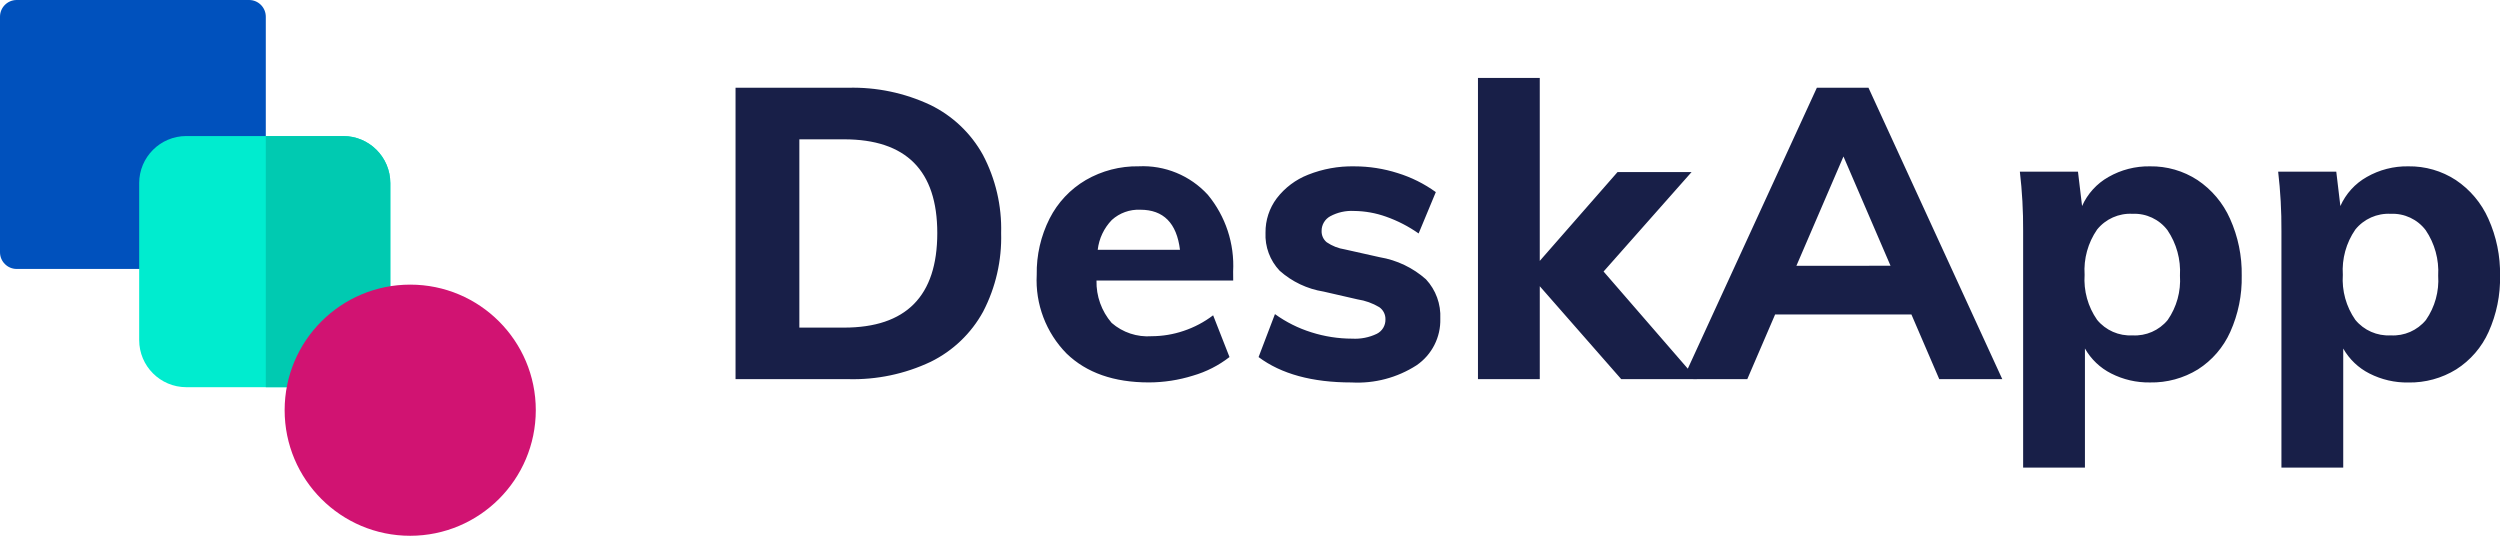
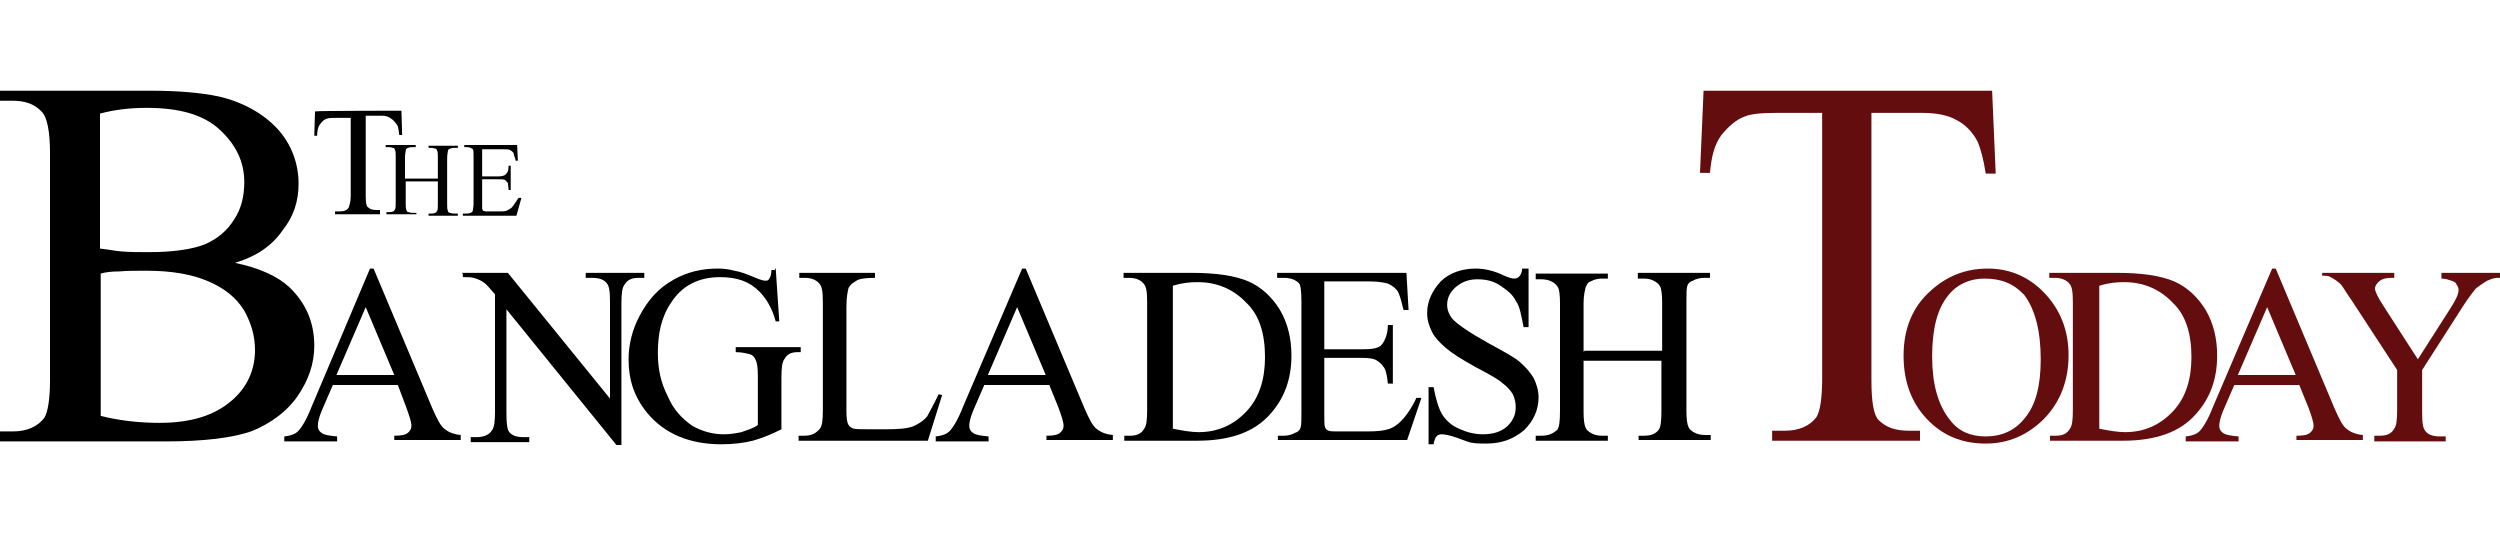
- <svg xmlns="http://www.w3.org/2000/svg" width="256.633" height="55" viewBox="0 0 256.633 55">
-   <g id="deskapp-logo" transform="translate(-329.089 -601.197)">
-     <g id="_029-blend" data-name="029-blend" transform="translate(329.089 601.197)">
-       <path id="Path_78" data-name="Path 78" d="M25.58,27.609H1.705A1.716,1.716,0,0,1,0,25.883V1.725A1.716,1.716,0,0,1,1.705,0H25.58a1.716,1.716,0,0,1,1.705,1.725V25.883A1.716,1.716,0,0,1,25.58,27.609Zm0,0" transform="translate(0)" fill="#0051bd" />
-       <path id="Path_79" data-name="Path 79" d="M153.947,155.781H137.834A4.84,4.84,0,0,1,133,150.947V134.834A4.84,4.84,0,0,1,137.834,130h16.113a4.84,4.84,0,0,1,4.834,4.834v16.113A4.84,4.84,0,0,1,153.947,155.781Zm0,0" transform="translate(-118.713 -116.035)" fill="#00eccf" />
-       <path id="Path_80" data-name="Path 80" d="M261.949,130H254v25.781h7.949a4.84,4.84,0,0,0,4.834-4.834V134.834A4.84,4.84,0,0,0,261.949,130Zm0,0" transform="translate(-226.715 -116.035)" fill="#00cab1" />
-       <path id="Path_81" data-name="Path 81" d="M284.891,297.781a12.891,12.891,0,1,1,12.891-12.891A12.905,12.905,0,0,1,284.891,297.781Zm0,0" transform="translate(-242.781 -242.781)" fill="#d11372" />
+ <svg xmlns="http://www.w3.org/2000/svg" version="1.0" id="Layer_1" x="0px" y="0px" viewBox="0 0 350 75" enable-background="new 0 0 350 75" xml:space="preserve">
+   <path fill="#640D0E" d="M0,0" />
+   <path fill="#640D0E" d="M350,75" />
+   <g>
+     <g>
+       <g>
+         <path fill="#640D0E" d="M278.3,37.6c3,0,5.7,1.1,7.9,3.4c2.2,2.3,3.4,5.2,3.4,8.7c0,3.5-1.1,6.5-3.4,8.9c-2.3,2.3-5,3.5-8.2,3.5     c-3.3,0-6-1.1-8.2-3.4c-2.2-2.3-3.3-5.3-3.3-8.9c0-3.7,1.2-6.8,3.8-9.1C272.5,38.7,275.1,37.6,278.3,37.6z M277.8,39     c-2,0-3.8,0.8-5,2.3c-1.6,1.9-2.3,4.8-2.3,8.6s0.8,6.8,2.5,8.9c1.2,1.6,2.9,2.3,5,2.3c2.2,0,4.1-0.8,5.5-2.6     c1.5-1.8,2.2-4.5,2.2-8.2c0-4-0.8-7-2.3-9C281.9,39.7,280.2,39,277.8,39z" />
+       </g>
+       <g>
+         <path fill="#640D0E" d="M287,61.7V61h0.8c1,0,1.6-0.3,2-1c0.3-0.4,0.4-1.2,0.4-2.6v-15c0-1.5-0.1-2.3-0.5-2.7     c-0.4-0.5-1.1-0.8-2-0.8h-0.8v-0.7h9.5c3.5,0,6.1,0.4,8,1.2c1.8,0.8,3.3,2.2,4.4,4c1.1,1.9,1.6,4,1.6,6.4c0,3.3-1,6-3,8.2     c-2.2,2.5-5.6,3.7-10.2,3.7H287z M293.8,60c1.5,0.3,2.7,0.5,3.7,0.5c2.7,0,4.9-1,6.7-2.9c1.8-1.9,2.6-4.5,2.6-7.6     c0-3.3-0.8-5.9-2.6-7.6c-1.8-1.9-4.1-2.9-6.8-2.9c-1.1,0-2.2,0.1-3.5,0.5V60L293.8,60z" />
+       </g>
+       <g>
+         <path fill="#640D0E" d="M321.9,53.9h-9.1l-1.6,3.7c-0.4,1-0.5,1.6-0.5,2c0,0.4,0.1,0.7,0.5,1s1.1,0.4,2.2,0.5v0.7h-7.4v-0.7     c1-0.1,1.6-0.4,1.9-0.7c0.5-0.5,1.2-1.6,1.9-3.4l8.3-19.4h0.5l8.2,19.5c0.7,1.6,1.2,2.6,1.8,3c0.5,0.4,1.2,0.7,2.2,0.8v0.7h-9.3     V61c1,0,1.5-0.1,1.9-0.4c0.3-0.3,0.5-0.5,0.5-1c0-0.5-0.3-1.4-0.7-2.5L321.9,53.9z M321.4,52.5l-4-9.5l-4.1,9.5H321.4z" />
+       </g>
+       <g>
+         <path fill="#640D0E" d="M341.8,38.2h8.2v0.7h-0.4c-0.3,0-0.7,0.1-1.4,0.4c-0.5,0.3-1.1,0.7-1.6,1.1c-0.4,0.5-1.1,1.4-1.8,2.5     l-5.7,8.9v5.9c0,1.5,0.1,2.3,0.5,2.7c0.4,0.5,1.1,0.7,2,0.7h0.8v0.7h-10V61h0.8c1,0,1.6-0.3,2-1c0.3-0.4,0.4-1.2,0.4-2.6v-5.6     l-6.4-9.8c-0.8-1.1-1.2-1.9-1.5-2.2s-0.8-0.7-1.6-1.1c-0.3-0.1-0.5-0.1-1-0.1v-0.4h10.1v0.7h-0.5c-0.5,0-1.1,0.1-1.5,0.4     s-0.7,0.7-0.7,1.1s0.4,1.2,1.1,2.3l4.9,7.6l4.6-7.2c0.7-1.1,1.1-1.9,1.1-2.5c0-0.3-0.1-0.5-0.3-0.8c-0.1-0.3-0.4-0.4-0.7-0.5     c-0.3-0.1-0.8-0.3-1.4-0.3v-0.8H341.8z" />
+       </g>
+       <g>
+         <path fill="#640D0E" d="M278.9,12.8l0.5,11.5h-1.4c-0.3-2-0.7-3.4-1.1-4.4c-0.7-1.4-1.8-2.5-3-3.1c-1.2-0.7-2.9-1-4.9-1h-7v37.4     c0,3,0.3,4.9,1,5.6c1,1,2.3,1.5,4.2,1.5h1.6v1.4h-20.7v-1.4h1.8c2,0,3.5-0.7,4.4-1.9c0.5-0.8,0.8-2.6,0.8-5.3V15.8h-5.9     c-2.3,0-4,0.1-4.9,0.5c-1.2,0.4-2.3,1.4-3.3,2.6c-1,1.4-1.4,3-1.6,5.3h-1.4l0.5-11.5H278.9z" />
+       </g>
    </g>
-     <path id="Path_82" data-name="Path 82" d="M3.2-32.112H14.749a18.7,18.7,0,0,1,8.445,1.765,12.333,12.333,0,0,1,5.4,5.126,16.264,16.264,0,0,1,1.87,8.025,16.507,16.507,0,0,1-1.849,8.067,12.332,12.332,0,0,1-5.378,5.147A18.615,18.615,0,0,1,14.749-2.2H3.2ZM14.329-7.49q9.58,0,9.58-9.706,0-9.622-9.58-9.622H9.75V-7.49Zm39.957-4.832H40.253a6.429,6.429,0,0,0,1.555,4.349,5.64,5.64,0,0,0,4.118,1.366A10.31,10.31,0,0,0,49.2-7.154a10.451,10.451,0,0,0,3.025-1.6l1.681,4.286a11.177,11.177,0,0,1-3.76,1.912,15.251,15.251,0,0,1-4.517.693q-5.378,0-8.445-2.962a10.719,10.719,0,0,1-3.067-8.088,12.324,12.324,0,0,1,1.324-5.777,9.639,9.639,0,0,1,3.718-3.95,10.5,10.5,0,0,1,5.42-1.408,9.033,9.033,0,0,1,7.1,2.92,11.4,11.4,0,0,1,2.6,7.878Zm-9.538-7.269a4.082,4.082,0,0,0-2.92,1.05,5.266,5.266,0,0,0-1.45,3.067h8.445Q48.32-19.591,44.749-19.591ZM66.429-1.86q-6.05,0-9.538-2.605l1.681-4.412a13,13,0,0,0,3.739,1.87,13.852,13.852,0,0,0,4.2.651,5.144,5.144,0,0,0,2.521-.5,1.6,1.6,0,0,0,.882-1.471,1.48,1.48,0,0,0-.63-1.26,6.139,6.139,0,0,0-2.227-.8l-3.487-.8a8.9,8.9,0,0,1-4.517-2.143,5.324,5.324,0,0,1-1.45-3.908,5.765,5.765,0,0,1,1.155-3.529,7.5,7.5,0,0,1,3.214-2.416,12.219,12.219,0,0,1,4.748-.861,14.642,14.642,0,0,1,4.454.693A13.45,13.45,0,0,1,75.085-21.4L73.32-17.154a13.786,13.786,0,0,0-3.34-1.723,10.071,10.071,0,0,0-3.3-.588,4.62,4.62,0,0,0-2.437.546,1.7,1.7,0,0,0-.882,1.513,1.436,1.436,0,0,0,.525,1.155,4.536,4.536,0,0,0,1.87.735l3.571.8a9.517,9.517,0,0,1,4.748,2.269,5.539,5.539,0,0,1,1.471,4.034,5.606,5.606,0,0,1-2.437,4.79A11.192,11.192,0,0,1,66.429-1.86ZM94.118-2.2l-8.361-9.538V-2.2H79.412V-33.12h6.344v18.781l7.983-9.118h7.6l-9.033,10.21,9.58,11.05Zm29.789-6.639H109.916L107.059-2.2h-6.6L114.2-32.112H119.5L133.235-2.2h-6.47Zm-2.143-5-4.832-11.218L112.1-13.835ZM148.4-24.045a8.678,8.678,0,0,1,4.874,1.408,9.352,9.352,0,0,1,3.34,3.971,13.644,13.644,0,0,1,1.2,5.84,13.426,13.426,0,0,1-1.176,5.777A8.858,8.858,0,0,1,153.319-3.2,9.054,9.054,0,0,1,148.4-1.86a8.472,8.472,0,0,1-3.992-.924,6.427,6.427,0,0,1-2.689-2.563V6.879h-6.344V-17.406a49.529,49.529,0,0,0-.336-6.092h5.966l.42,3.529a6.415,6.415,0,0,1,2.71-2.983A8.3,8.3,0,0,1,148.4-24.045ZM146.6-6.692a4.358,4.358,0,0,0,3.613-1.576,7.156,7.156,0,0,0,1.26-4.559,7.534,7.534,0,0,0-1.281-4.664,4.258,4.258,0,0,0-3.592-1.681,4.368,4.368,0,0,0-3.634,1.618,7.331,7.331,0,0,0-1.281,4.643,7.239,7.239,0,0,0,1.281,4.622A4.393,4.393,0,0,0,146.6-6.692Zm28.319-17.353a8.678,8.678,0,0,1,4.874,1.408,9.352,9.352,0,0,1,3.34,3.971,13.644,13.644,0,0,1,1.2,5.84,13.426,13.426,0,0,1-1.176,5.777A8.858,8.858,0,0,1,179.831-3.2a9.054,9.054,0,0,1-4.916,1.345,8.472,8.472,0,0,1-3.992-.924,6.427,6.427,0,0,1-2.689-2.563V6.879H161.89V-17.406a49.529,49.529,0,0,0-.336-6.092h5.966l.42,3.529a6.415,6.415,0,0,1,2.71-2.983A8.3,8.3,0,0,1,174.915-24.045ZM173.108-6.692a4.358,4.358,0,0,0,3.613-1.576,7.156,7.156,0,0,0,1.26-4.559A7.534,7.534,0,0,0,176.7-17.49a4.258,4.258,0,0,0-3.592-1.681,4.368,4.368,0,0,0-3.634,1.618,7.331,7.331,0,0,0-1.281,4.643,7.239,7.239,0,0,0,1.281,4.622A4.393,4.393,0,0,0,173.108-6.692Z" transform="translate(401.395 642.317)" fill="#181f48" />
+     <g>
+       <g>
+         <path d="M55.7,53.9h-9.1L45,57.6c-0.4,1-0.5,1.6-0.5,2c0,0.4,0.1,0.7,0.5,1c0.4,0.3,1.1,0.4,2.2,0.5v0.7h-7.4v-0.7     c1-0.1,1.6-0.4,1.9-0.7c0.5-0.5,1.2-1.6,1.9-3.4l8.2-19.4h0.5l8.2,19.5c0.7,1.6,1.2,2.6,1.8,3c0.5,0.4,1.2,0.7,2.2,0.8v0.7h-9.3     V61c1,0,1.5-0.1,1.9-0.4c0.3-0.3,0.5-0.5,0.5-1c0-0.5-0.3-1.4-0.7-2.5L55.7,53.9z M55.2,52.5l-4-9.5l-4.1,9.5H55.2z" />
+       </g>
+       <g>
+         <path d="M64.7,38.2h6.4l14.3,17.6V42.3c0-1.5-0.1-2.3-0.5-2.7c-0.4-0.5-1.1-0.7-2-0.7H82v-0.7h8.2v0.7h-0.8c-1,0-1.6,0.3-2,1     c-0.3,0.4-0.4,1.2-0.4,2.6v19.8h-0.7l-15.4-19v14.5c0,1.5,0.1,2.3,0.4,2.7c0.4,0.5,1.1,0.7,2,0.7h0.8v0.7h-8.2v-0.7h0.8     c1,0,1.8-0.3,2.2-1c0.3-0.4,0.4-1.2,0.4-2.6V41.2c-0.7-0.8-1.2-1.4-1.5-1.6c-0.4-0.3-0.8-0.5-1.5-0.7c-0.3-0.1-0.8-0.1-1.5-0.1     v-0.5H64.7z" />
+       </g>
+       <g>
+         <path d="M108.6,37.6l0.5,7.4h-0.5c-0.5-1.9-1.4-3.3-2.3-4.2c-1.4-1.4-3.1-2-5.5-2c-3,0-5.3,1.2-6.8,3.5c-1.4,2-1.9,4.4-1.9,7.1     c0,2.2,0.4,4.2,1.4,6.1c0.8,1.9,2,3.1,3.4,4.1c1.4,0.8,2.9,1.2,4.4,1.2c0.8,0,1.6-0.1,2.5-0.3c0.8-0.3,1.6-0.5,2.3-1v-6.8     c0-1.2-0.1-1.9-0.3-2.3s-0.4-0.7-0.8-0.8c-0.4-0.1-1.1-0.3-2-0.3v-0.7h9.1v0.7h-0.4c-1,0-1.5,0.3-1.9,1c-0.3,0.4-0.4,1.2-0.4,2.6     v7.2c-1.4,0.7-2.6,1.2-4,1.6c-1.2,0.3-2.7,0.5-4.4,0.5c-4.5,0-8-1.5-10.4-4.4c-1.8-2.2-2.6-4.6-2.6-7.5c0-2,0.5-4.1,1.5-6     c1.2-2.3,2.7-4,4.9-5.2c1.8-1,3.8-1.5,6.1-1.5c0.8,0,1.6,0.1,2.3,0.3c0.7,0.1,1.6,0.4,3,1c0.7,0.3,1.1,0.4,1.4,0.4     s0.4-0.1,0.5-0.3c0.1-0.1,0.3-0.5,0.3-1.2h0.5V37.6z" />
+       </g>
+       <g>
+         <path d="M131.4,55.2l0.5,0.1l-2,6.4h-18.1v-0.7h0.8c1,0,1.6-0.3,2.2-1c0.3-0.4,0.4-1.2,0.4-2.6V42.4c0-1.5-0.1-2.3-0.5-2.7     c-0.4-0.5-1.1-0.8-2-0.8h-0.8v-0.7h10.6v0.7c-1.2,0-2.2,0.1-2.6,0.4c-0.5,0.3-0.8,0.5-1.1,1c-0.1,0.4-0.3,1.2-0.3,2.6v14.7     c0,1,0.1,1.6,0.3,1.9s0.4,0.4,0.7,0.5c0.3,0.1,1.2,0.1,2.7,0.1h1.8c1.8,0,3-0.1,3.8-0.4c0.7-0.3,1.4-0.7,2-1.4     C130.1,57.7,130.7,56.7,131.4,55.2z" />
+       </g>
+       <g>
+         <path d="M146.9,53.9h-9.1l-1.6,3.7c-0.4,1-0.5,1.6-0.5,2c0,0.4,0.1,0.7,0.5,1s1.1,0.4,2.2,0.5v0.7h-7.4v-0.7     c1-0.1,1.6-0.4,1.9-0.7c0.5-0.5,1.2-1.6,1.9-3.4l8.3-19.4h0.5l8.2,19.5c0.7,1.6,1.2,2.6,1.8,3c0.5,0.4,1.2,0.7,2.2,0.8v0.7h-9.3     V61c1,0,1.5-0.1,1.9-0.4c0.3-0.3,0.5-0.5,0.5-1c0-0.5-0.3-1.4-0.7-2.5L146.9,53.9z M146.4,52.5l-4-9.5l-4.1,9.5H146.4z" />
+       </g>
+       <g>
+         <path d="M157.4,61.7V61h0.8c1,0,1.6-0.3,2-1c0.3-0.4,0.4-1.2,0.4-2.6v-15c0-1.5-0.1-2.3-0.5-2.7c-0.4-0.5-1.1-0.8-2-0.8h-0.8     v-0.7h9.5c3.5,0,6.1,0.4,8,1.2c1.8,0.8,3.3,2.2,4.4,4c1.1,1.9,1.6,4,1.6,6.4c0,3.3-1,6-3,8.2c-2.2,2.5-5.6,3.7-10.2,3.7H157.4z      M164.1,60c1.5,0.3,2.7,0.5,3.7,0.5c2.7,0,4.9-1,6.7-2.9c1.8-1.9,2.6-4.5,2.6-7.6c0-3.3-0.8-5.9-2.6-7.6     c-1.8-1.9-4.1-2.9-6.8-2.9c-1.1,0-2.2,0.1-3.5,0.5V60z" />
+       </g>
+       <g>
+         <path d="M185.4,39.6v9.3h5.2c1.4,0,2.2-0.1,2.7-0.5c0.5-0.5,1-1.5,1-2.9h0.7v8.2h-0.7c-0.1-1.1-0.3-1.9-0.5-2.2     c-0.3-0.4-0.5-0.7-1-1c-0.4-0.3-1.2-0.4-2.2-0.4h-5.2v7.8c0,1.1,0,1.6,0.1,1.9c0.1,0.3,0.3,0.4,0.5,0.5c0.3,0.1,0.7,0.1,1.4,0.1     h4c1.4,0,2.3-0.1,2.9-0.3c0.5-0.1,1.2-0.5,1.8-1.1c0.7-0.7,1.5-1.8,2.2-3.3h0.7l-2,5.9h-18.1V61h0.8c0.5,0,1.1-0.1,1.6-0.4     c0.4-0.1,0.7-0.4,0.8-0.8c0.1-0.4,0.1-1.1,0.1-2.3V42.3c0-1.5-0.1-2.5-0.4-2.7c-0.4-0.4-1.1-0.7-2-0.7h-1v-0.7h18.1l0.3,5.2h-0.7     c-0.3-1.2-0.5-2-0.8-2.6c-0.3-0.4-0.7-0.8-1.4-1.1c-0.4-0.1-1.2-0.3-2.5-0.3h-6.4V39.6z" />
+       </g>
+       <g>
+         <path d="M214,37.6v8.2h-0.7c-0.3-1.5-0.5-2.9-1.1-3.7c-0.5-1-1.4-1.6-2.3-2.2s-2-0.8-3.1-0.8c-1.2,0-2.2,0.4-3,1.1     s-1.2,1.5-1.2,2.5c0,0.7,0.3,1.4,0.7,1.9c0.7,0.8,2.5,2,5,3.4c2.2,1.2,3.7,2,4.5,2.7s1.4,1.4,1.9,2.2c0.4,0.8,0.7,1.8,0.7,2.7     c0,1.8-0.7,3.3-2,4.6c-1.4,1.2-3.1,1.9-5.3,1.9c-0.7,0-1.4,0-1.9-0.1c-0.4,0-1.1-0.3-2.2-0.7c-1.1-0.4-1.8-0.5-2.2-0.5     c-0.3,0-0.5,0.1-0.7,0.3c-0.1,0.1-0.3,0.5-0.4,1.1H200v-8h0.7c0.3,1.6,0.7,3,1.2,3.8c0.5,0.8,1.2,1.5,2.3,2     c1.1,0.5,2.2,0.8,3.4,0.8c1.5,0,2.6-0.4,3.4-1.1c0.8-0.8,1.2-1.6,1.2-2.7c0-0.5-0.1-1.2-0.4-1.8c-0.3-0.5-0.8-1.1-1.5-1.6     c-0.4-0.4-1.6-1.1-3.7-2.2c-2-1.1-3.4-2-4.2-2.7c-0.8-0.7-1.5-1.4-1.9-2.2c-0.4-0.8-0.7-1.6-0.7-2.7c0-1.6,0.7-3.1,1.9-4.4     c1.2-1.2,3-1.8,4.9-1.8c1.2,0,2.6,0.3,4,1c0.7,0.3,1.1,0.4,1.4,0.4s0.5-0.1,0.7-0.3c0.1-0.1,0.4-0.5,0.4-1.1     C213.1,37.6,214,37.6,214,37.6z" />
+       </g>
+       <g>
+         <path d="M221.8,49.1h10.9v-6.7c0-1.2-0.1-2-0.3-2.3c-0.1-0.3-0.4-0.5-0.7-0.7c-0.5-0.3-1-0.4-1.6-0.4h-0.8v-0.8h10.1v0.7h-0.8     c-0.5,0-1.1,0.1-1.6,0.4c-0.4,0.1-0.7,0.4-0.8,0.8c-0.1,0.4-0.1,1.1-0.1,2.3v15.1c0,1.2,0.1,1.9,0.3,2.3c0.1,0.3,0.4,0.5,0.7,0.7     c0.5,0.3,1.1,0.4,1.6,0.4h0.8v0.7h-10.1V61h0.8c1,0,1.6-0.3,2-0.8c0.3-0.4,0.4-1.2,0.4-2.7v-7h-10.9v7.1c0,1.2,0.1,1.9,0.3,2.3     c0.1,0.3,0.4,0.5,0.7,0.7c0.5,0.3,1,0.4,1.6,0.4h0.8v0.7H215V61h0.8c1,0,1.6-0.3,2.2-0.8c0.3-0.4,0.4-1.2,0.4-2.7v-15     c0-1.2-0.1-2-0.3-2.3s-0.4-0.5-0.7-0.7c-0.5-0.3-1.1-0.4-1.6-0.4H215v-0.8h10.1v0.7h-0.8c-0.5,0-1.1,0.1-1.6,0.4     c-0.4,0.1-0.5,0.4-0.7,0.8c-0.1,0.4-0.3,1.1-0.3,2.3v6.7H221.8z" />
+       </g>
+       <g>
+         <path d="M56.2,15.5l0.1,3.4h-0.4c-0.1-0.5-0.1-1.1-0.3-1.4c-0.3-0.4-0.5-0.7-1-1s-0.8-0.3-1.4-0.3h-2v11.2c0,1,0.1,1.5,0.3,1.6     c0.3,0.3,0.7,0.4,1.2,0.4h0.5V30h-6.3v-0.4h0.5c0.7,0,1.1-0.1,1.4-0.5c0.1-0.3,0.3-0.8,0.3-1.6v-11h-1.8c-0.7,0-1.2,0-1.5,0.1     c-0.4,0.1-0.7,0.4-1,0.8c-0.3,0.4-0.4,1-0.4,1.6h-0.4l0.1-3.4C44.3,15.5,56.2,15.5,56.2,15.5z" />
+       </g>
+       <g>
+         <path d="M56.7,25h4.6v-2.9c0-0.5,0-0.8-0.1-1c0-0.1-0.1-0.3-0.3-0.3c-0.3-0.1-0.4-0.1-0.7-0.1H60v-0.3h4.1v0.3h-0.4     c-0.3,0-0.4,0-0.7,0.1c-0.1,0.1-0.3,0.1-0.3,0.4c0,0.1-0.1,0.4-0.1,1v6.3c0,0.5,0,0.8,0.1,1c0,0.1,0.1,0.3,0.3,0.3     c0.3,0.1,0.4,0.1,0.7,0.1h0.4v0.3H60v-0.3h0.4c0.4,0,0.7-0.1,0.8-0.4c0.1-0.1,0.1-0.5,0.1-1.1v-3h-4.5v3c0,0.5,0,0.8,0.1,1     c0,0.1,0.1,0.3,0.3,0.3c0.3,0.1,0.4,0.1,0.7,0.1h0.4V30h-4.2v-0.3h0.4c0.4,0,0.7-0.1,0.8-0.4c0.1-0.1,0.1-0.5,0.1-1.1V22     c0-0.5,0-0.8-0.1-1c0-0.1-0.1-0.3-0.3-0.3c-0.3-0.1-0.4-0.1-0.7-0.1H54v-0.3h4.2v0.3h-0.4c-0.3,0-0.4,0-0.7,0.1     c-0.1,0.1-0.3,0.1-0.3,0.4c0,0.1-0.1,0.4-0.1,1C56.7,22.1,56.7,25,56.7,25z" />
+         <path d="M67.5,20.9v3.8h2.2c0.5,0,1-0.1,1.1-0.3c0.3-0.3,0.4-0.5,0.4-1.2h0.3v3.4h-0.3c0-0.4-0.1-0.8-0.1-1     c-0.1-0.1-0.3-0.3-0.4-0.4c-0.1-0.1-0.5-0.1-1-0.1h-2.2v3.3c0,0.4,0,0.7,0,0.8s0.1,0.1,0.1,0.3c0.1,0,0.3,0.1,0.5,0.1h1.6     c0.5,0,1,0,1.2-0.1c0.3-0.1,0.5-0.3,0.7-0.4c0.3-0.3,0.5-0.7,1-1.4H73l-0.7,2.5h-7.5v-0.3h0.4c0.3,0,0.4,0,0.7-0.1     c0.1-0.1,0.3-0.1,0.3-0.4c0-0.1,0.1-0.4,0.1-1V22c0-0.7,0-1-0.1-1.1c-0.1-0.1-0.4-0.3-0.8-0.3h-0.4v-0.3h7.4l0.1,2.2h-0.3     c-0.1-0.5-0.3-0.8-0.3-1.1c-0.1-0.1-0.3-0.3-0.5-0.4c-0.1-0.1-0.5-0.1-1-0.1C70.4,20.9,67.5,20.9,67.5,20.9z" />
+       </g>
+     </g>
+     <g>
+       <path d="M32.9,36.8c3.4,0.7,6,1.9,7.6,3.4c2.3,2.2,3.5,4.9,3.5,8.2c0,2.5-0.8,4.8-2.3,7c-1.5,2.2-3.7,3.8-6.3,4.9    c-2.7,1-6.8,1.5-12.3,1.5H0v-1.4h1.8c2,0,3.5-0.7,4.4-1.9C6.7,57.7,7,55.9,7,53.2V21.4c0-3-0.4-4.9-1.1-5.7    c-1-1.1-2.3-1.6-4.2-1.6H0v-1.4h21.1c4,0,7.1,0.3,9.5,0.8c3.5,0.8,6.4,2.5,8.3,4.6s2.9,4.8,2.9,7.6c0,2.5-0.7,4.6-2.2,6.5    C38.1,34.4,35.9,35.9,32.9,36.8z M14,34.8c1,0.1,1.9,0.3,3,0.4s2.5,0.1,3.8,0.1c3.5,0,6.1-0.4,7.9-1.1c1.8-0.8,3.1-1.9,4.1-3.5    c1-1.5,1.4-3.3,1.4-5.2c0-2.9-1.2-5.3-3.5-7.4s-5.7-3-10.2-3c-2.5,0-4.6,0.3-6.5,0.8v18.8H14z M14,58.2c2.7,0.7,5.6,1,8.3,1    c4.4,0,7.6-1,10-3c2.3-1.9,3.4-4.4,3.4-7.2c0-1.9-0.5-3.7-1.5-5.5c-1.1-1.8-2.7-3.1-5-4.1c-2.3-1-5.2-1.5-8.7-1.5    c-1.5,0-2.7,0-3.8,0.1c-1.1,0-1.9,0.1-2.6,0.3V58.2z" />
+     </g>
  </g>
</svg>
